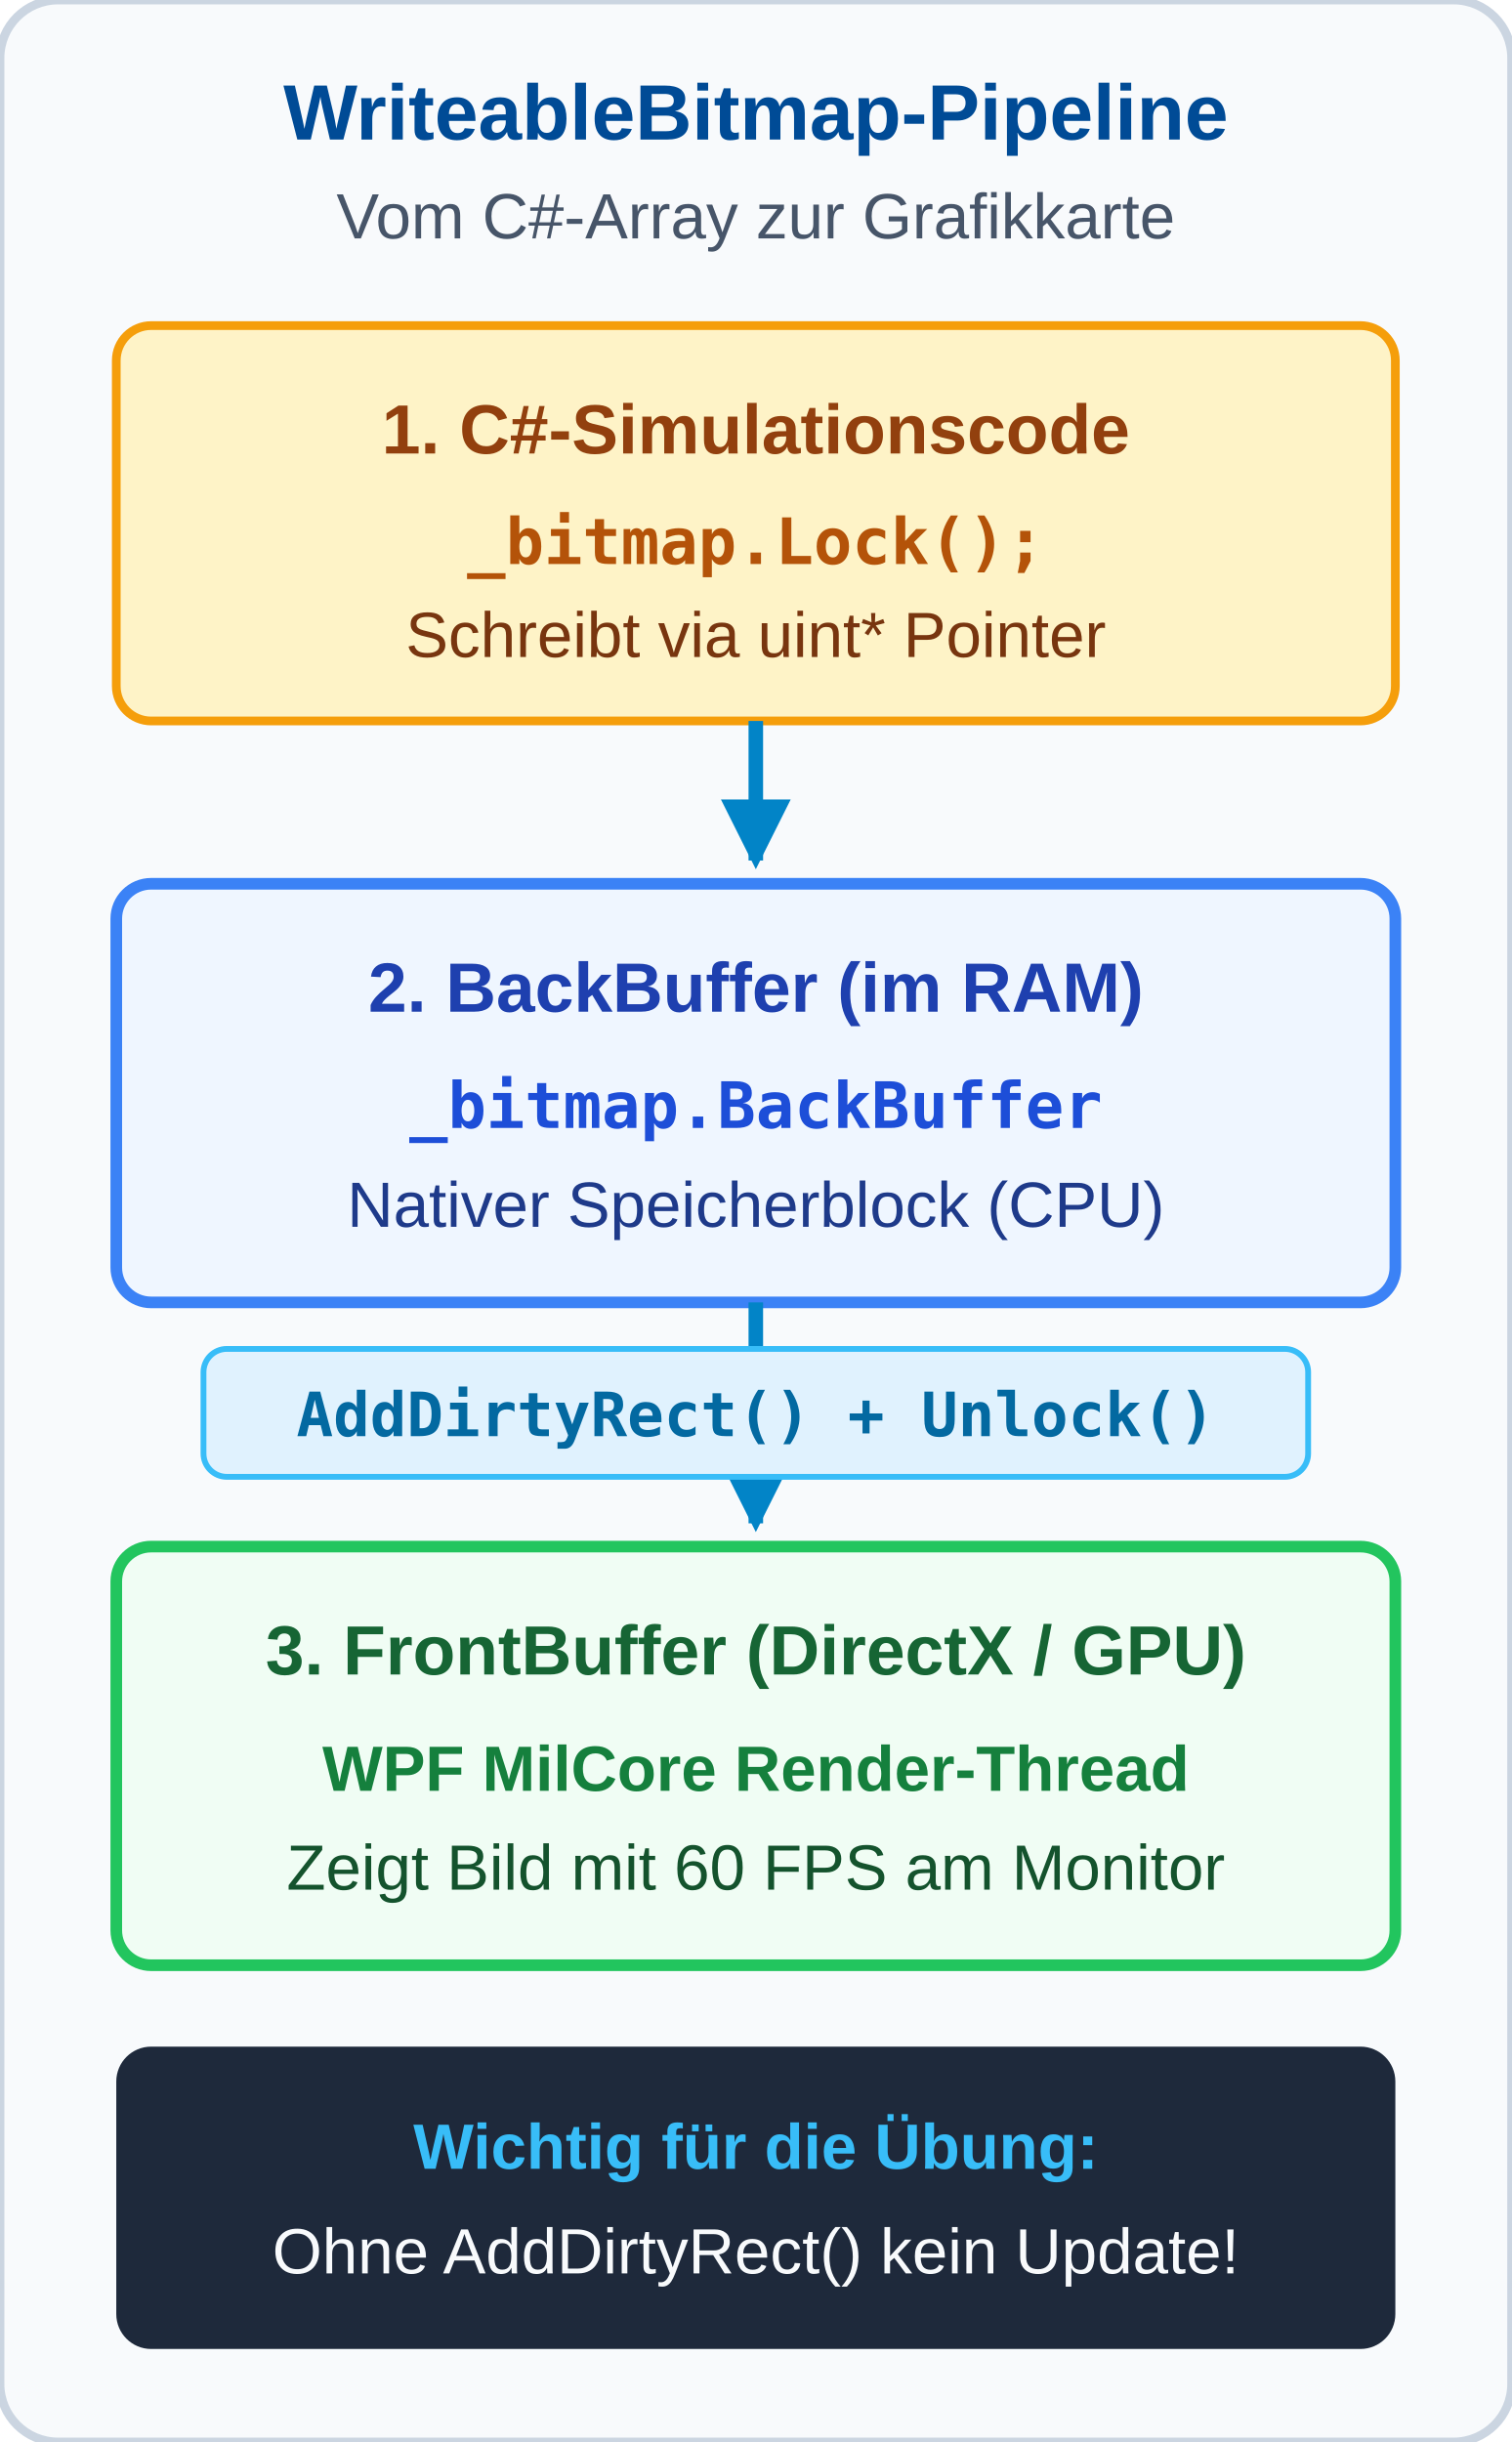
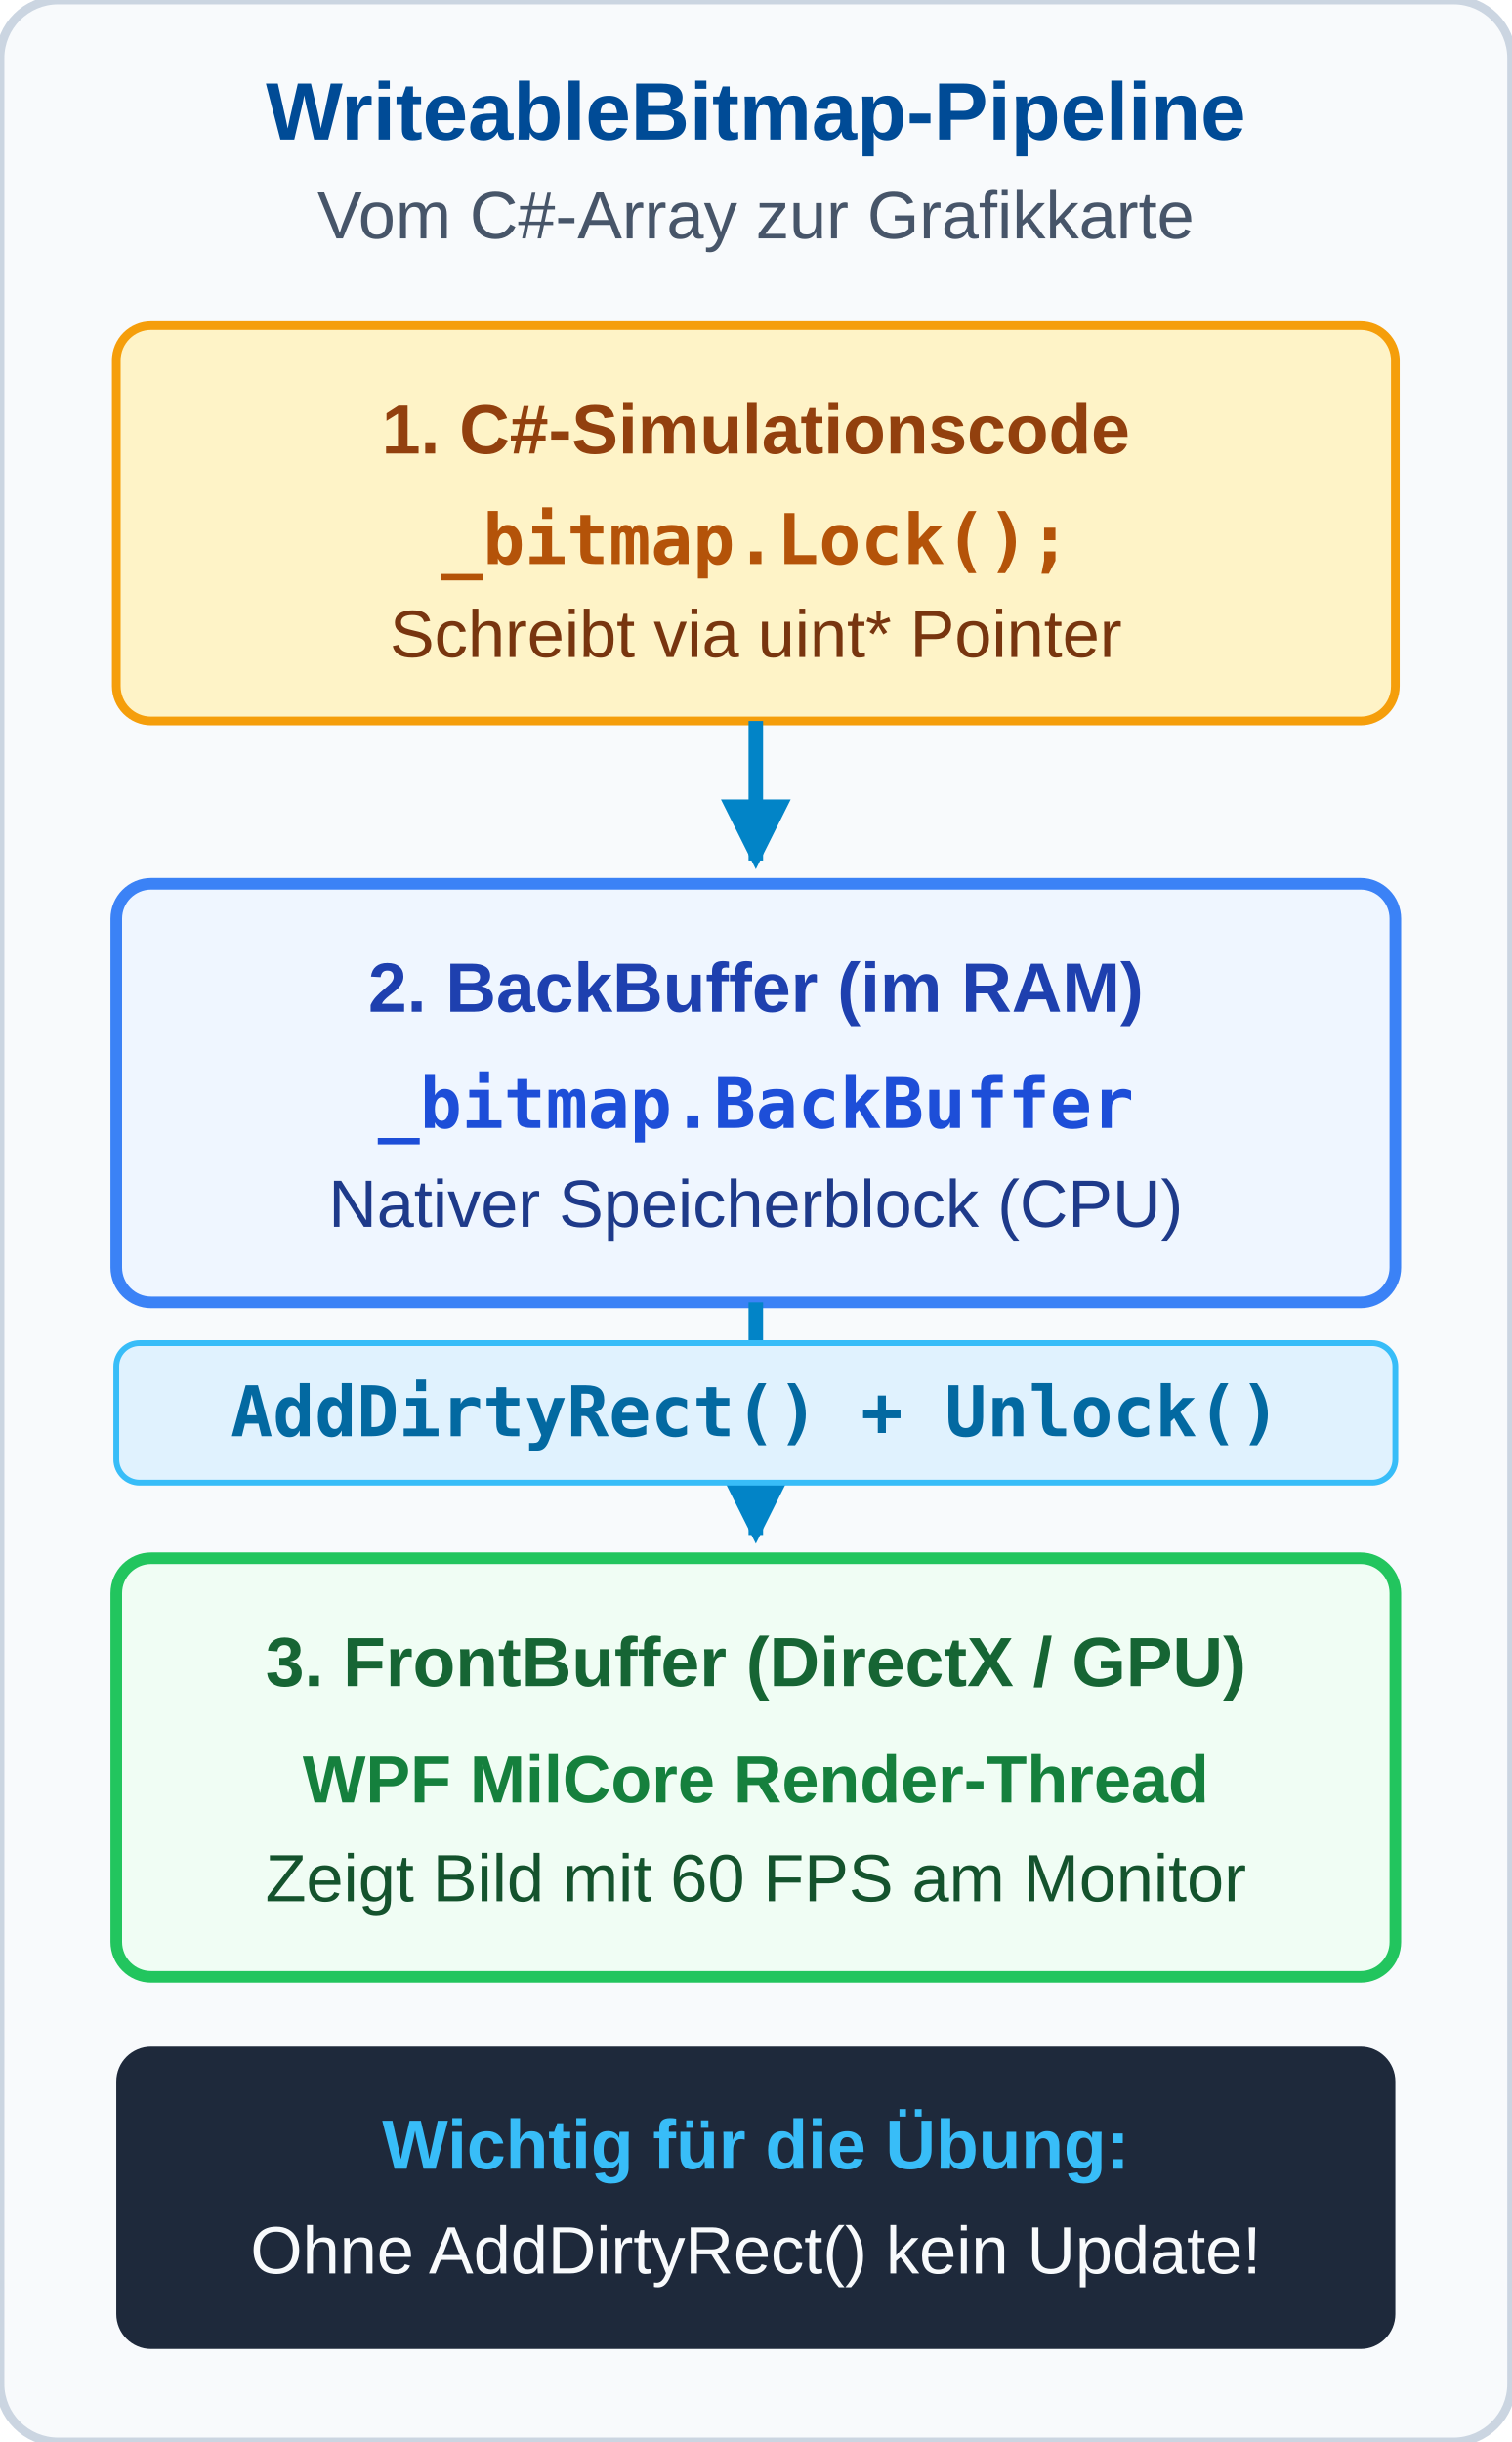
<svg xmlns="http://www.w3.org/2000/svg" viewBox="0 0 260 420" width="260" height="420">
  <defs>
    <style>
-       .hdr { font-family: 'Segoe UI', Arial, sans-serif; font-size: 13.5px; font-weight: bold; fill: #004B96; text-anchor: middle; }
-       .sub { font-family: 'Segoe UI', Arial, sans-serif; font-size: 11px; fill: #475569; text-anchor: middle; }
+       .hdr { font-family: 'Segoe UI', Arial, sans-serif; font-size: 14px; font-weight: bold; fill: #004B96; text-anchor: middle; }
+       .sub { font-family: 'Segoe UI', Arial, sans-serif; font-size: 11.5px; fill: #475569; text-anchor: middle; }
      .lbl { font-family: 'Segoe UI', Arial, sans-serif; font-size: 12px; font-weight: bold; text-anchor: middle; }
-       .code { font-family: 'Consolas', monospace; font-size: 11px; font-weight: bold; text-anchor: middle; }
+       .code { font-family: 'Consolas', monospace; font-size: 12px; font-weight: bold; text-anchor: middle; }
    </style>
    <marker id="ad" viewBox="0 0 10 10" refX="7" refY="5" markerWidth="6" markerHeight="6" orient="auto">
      <path d="M 0 1 L 8 5 L 0 9 z" fill="#0284c7" />
    </marker>
  </defs>
  <rect width="260" height="420" rx="10" fill="#f8fafc" stroke="#cbd5e1" stroke-width="1.5" />
  <text x="130" y="24" class="hdr">WriteableBitmap-Pipeline</text>
  <text x="130" y="41" class="sub">Vom C#-Array zur Grafikkarte</text>
  <g transform="translate(20, 56)">
    <rect width="220" height="68" rx="6" fill="#fef3c7" stroke="#f59e0b" stroke-width="1.5" />
    <text x="110" y="22" class="lbl" style="fill: #92400e;">1. C#-Simulationscode</text>
    <text x="110" y="41" class="code" style="fill: #b45309;">_bitmap.Lock();</text>
    <text x="110" y="57" class="sub" style="fill: #78350f;">Schreibt via uint* Pointer</text>
  </g>
  <line x1="130" y1="124" x2="130" y2="148" stroke="#0284c7" stroke-width="2.5" marker-end="url(#ad)" />
  <g transform="translate(20, 152)">
    <rect width="220" height="72" rx="6" fill="#eff6ff" stroke="#3b82f6" stroke-width="2" />
    <text x="110" y="22" class="lbl" style="fill: #1e40af;">2. BackBuffer (im RAM)</text>
    <text x="110" y="42" class="code" style="fill: #1d4ed8;">_bitmap.BackBuffer</text>
    <text x="110" y="59" class="sub" style="fill: #1e3a8a;">Nativer Speicherblock (CPU)</text>
  </g>
-   <line x1="130" y1="224" x2="130" y2="262" stroke="#0284c7" stroke-width="2.5" marker-end="url(#ad)" />
-   <rect x="35" y="232" width="190" height="22" rx="4" fill="#e0f2fe" stroke="#38bdf8" />
-   <text x="130" y="247" class="code" style="fill: #0369a1; font-size: 10.5px;">AddDirtyRect() + Unlock()</text>
-   <g transform="translate(20, 266)">
+   <line x1="130" y1="224" x2="130" y2="264" stroke="#0284c7" stroke-width="2.5" marker-end="url(#ad)" />
+   <rect x="20" y="231" width="220" height="24" rx="4" fill="#e0f2fe" stroke="#38bdf8" />
+   <text x="130" y="247" class="code" style="fill: #0369a1; font-size: 12px;">AddDirtyRect() + Unlock()</text>
+   <g transform="translate(20, 268)">
    <rect width="220" height="72" rx="6" fill="#f0fdf4" stroke="#22c55e" stroke-width="2" />
    <text x="110" y="22" class="lbl" style="fill: #166534;">3. FrontBuffer (DirectX / GPU)</text>
    <text x="110" y="42" class="sub" style="fill: #15803d; font-weight: bold;">WPF MilCore Render-Thread</text>
    <text x="110" y="59" class="sub" style="fill: #14532d;">Zeigt Bild mit 60 FPS am Monitor</text>
  </g>
  <rect x="20" y="352" width="220" height="52" rx="6" fill="#1e293b" />
-   <text x="130" y="373" class="lbl" style="fill: #38bdf8; font-size: 11px;">Wichtig für die Übung:</text>
+   <text x="130" y="373" class="lbl" style="fill: #38bdf8; font-size: 12px;">Wichtig für die Übung:</text>
  <text x="130" y="391" class="sub" style="fill: #f8fafc;">Ohne AddDirtyRect() kein Update!</text>
</svg>
